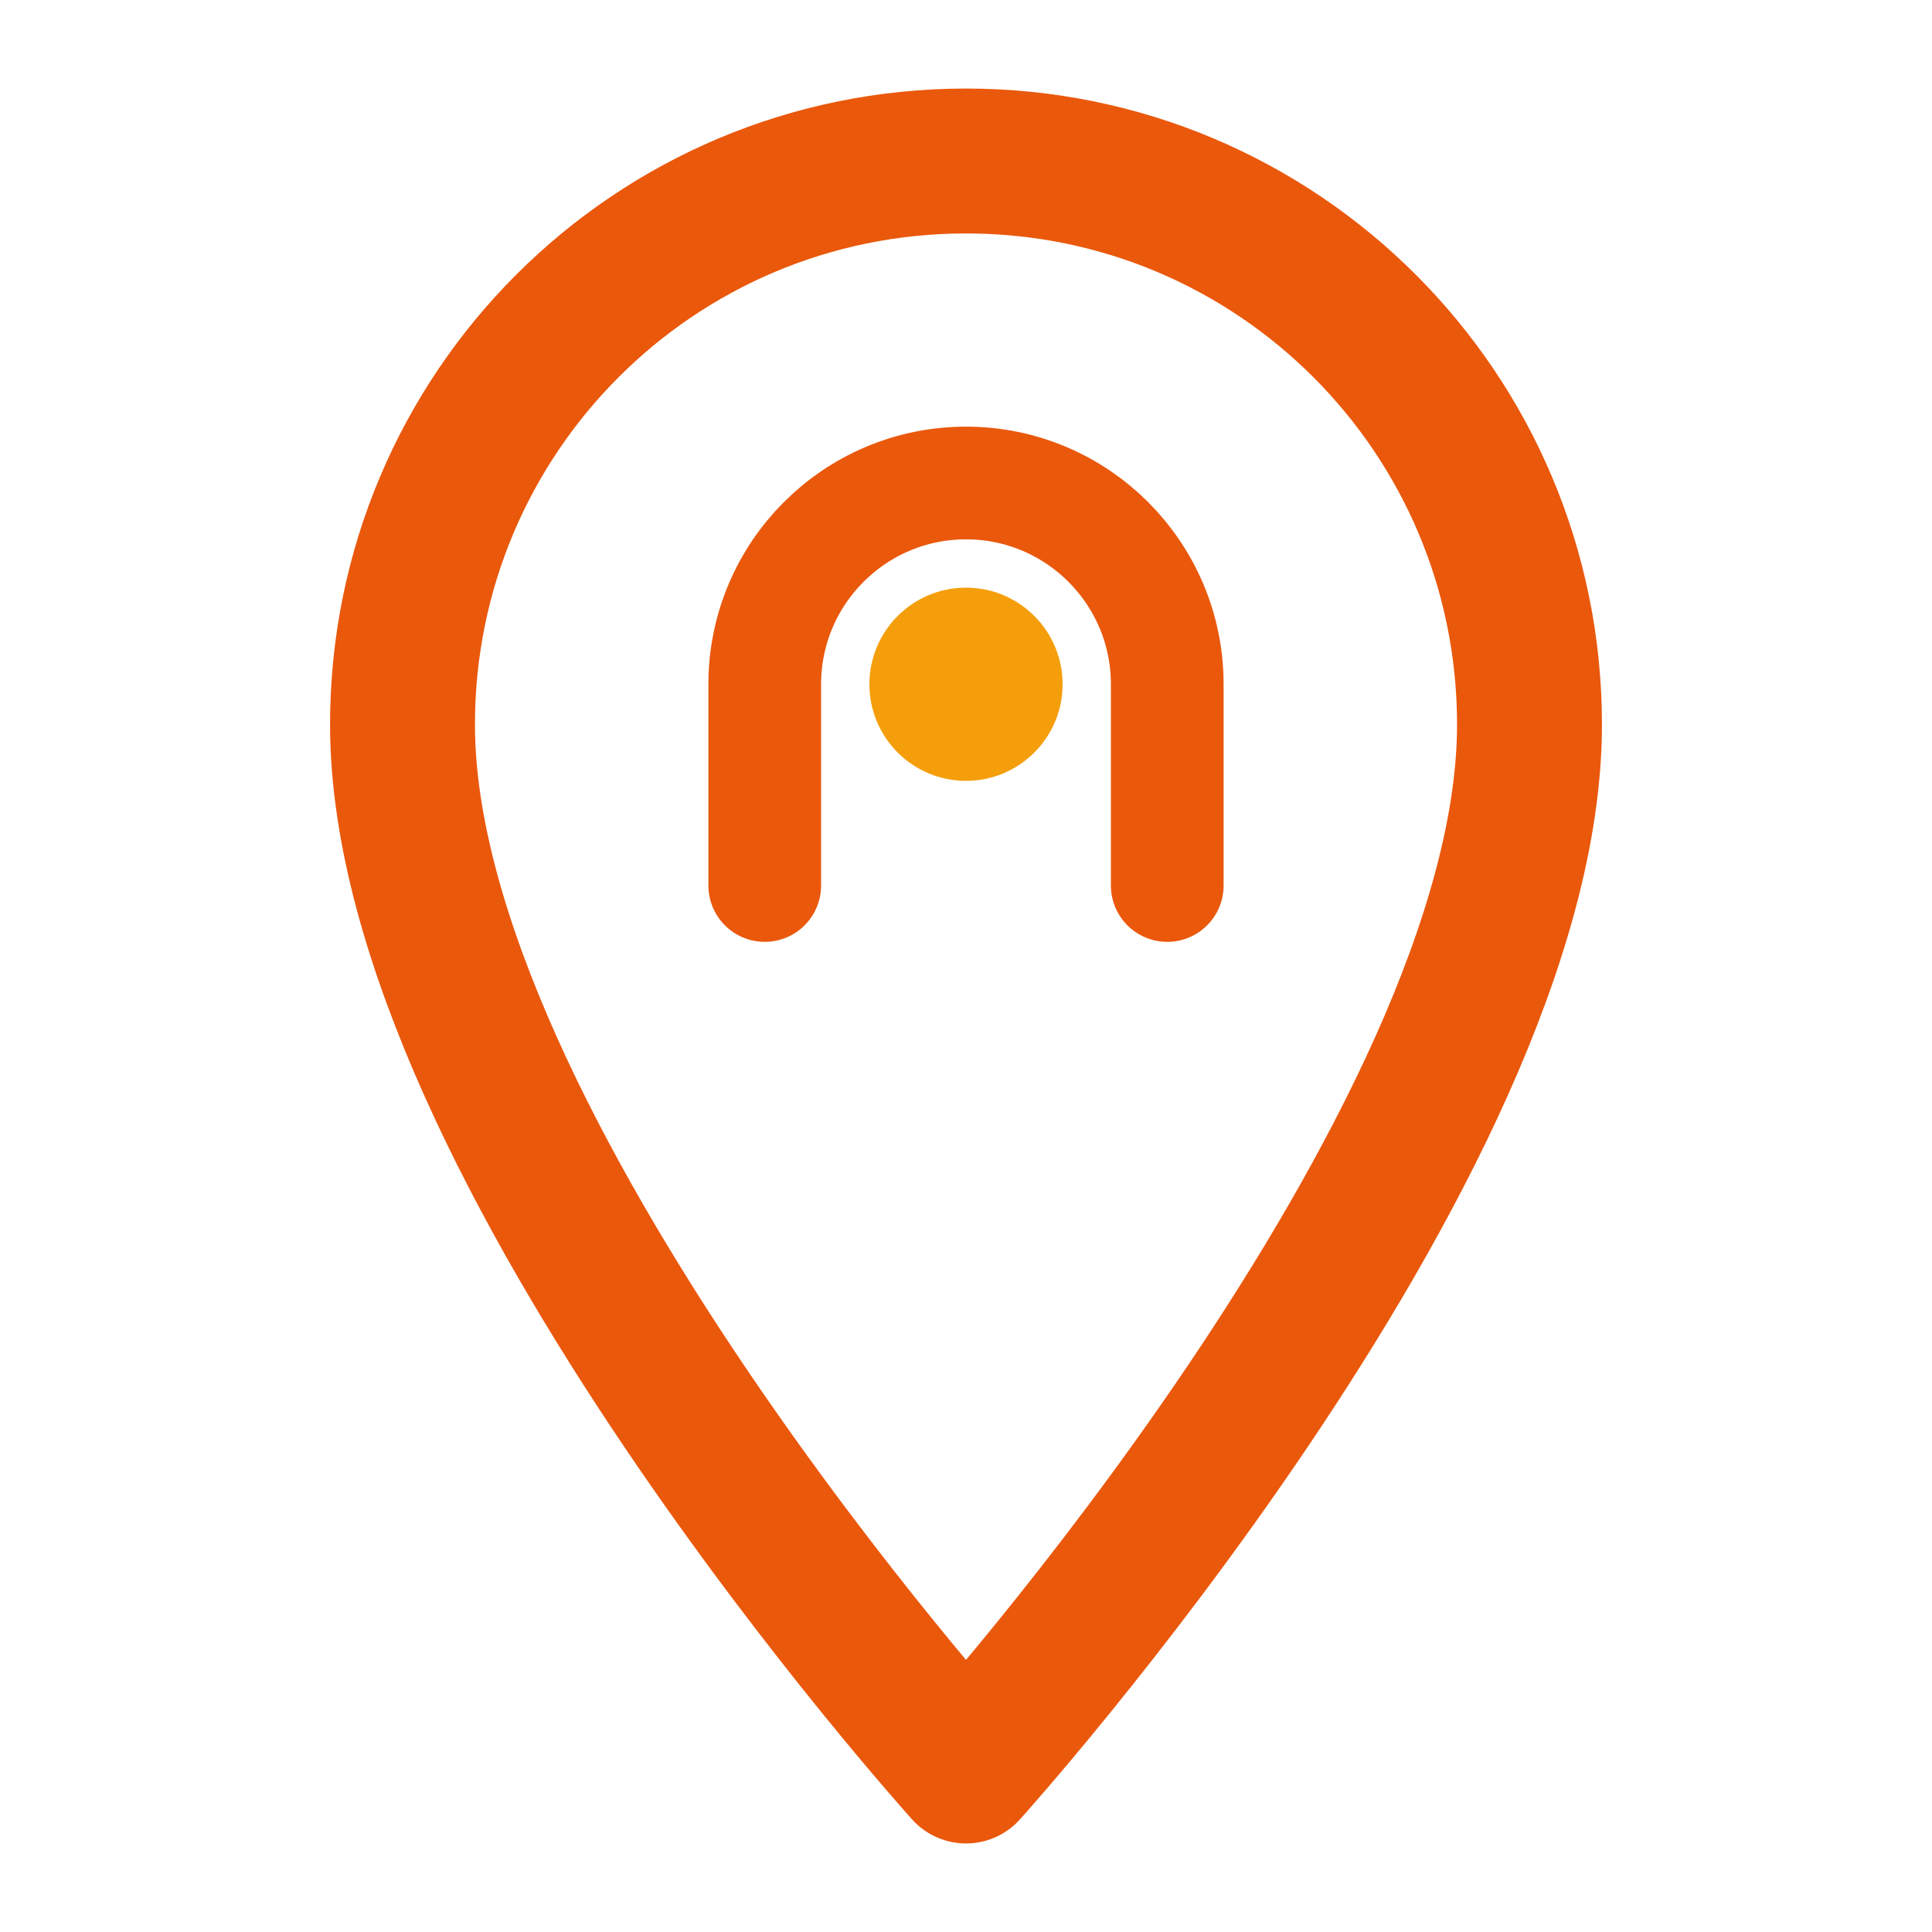
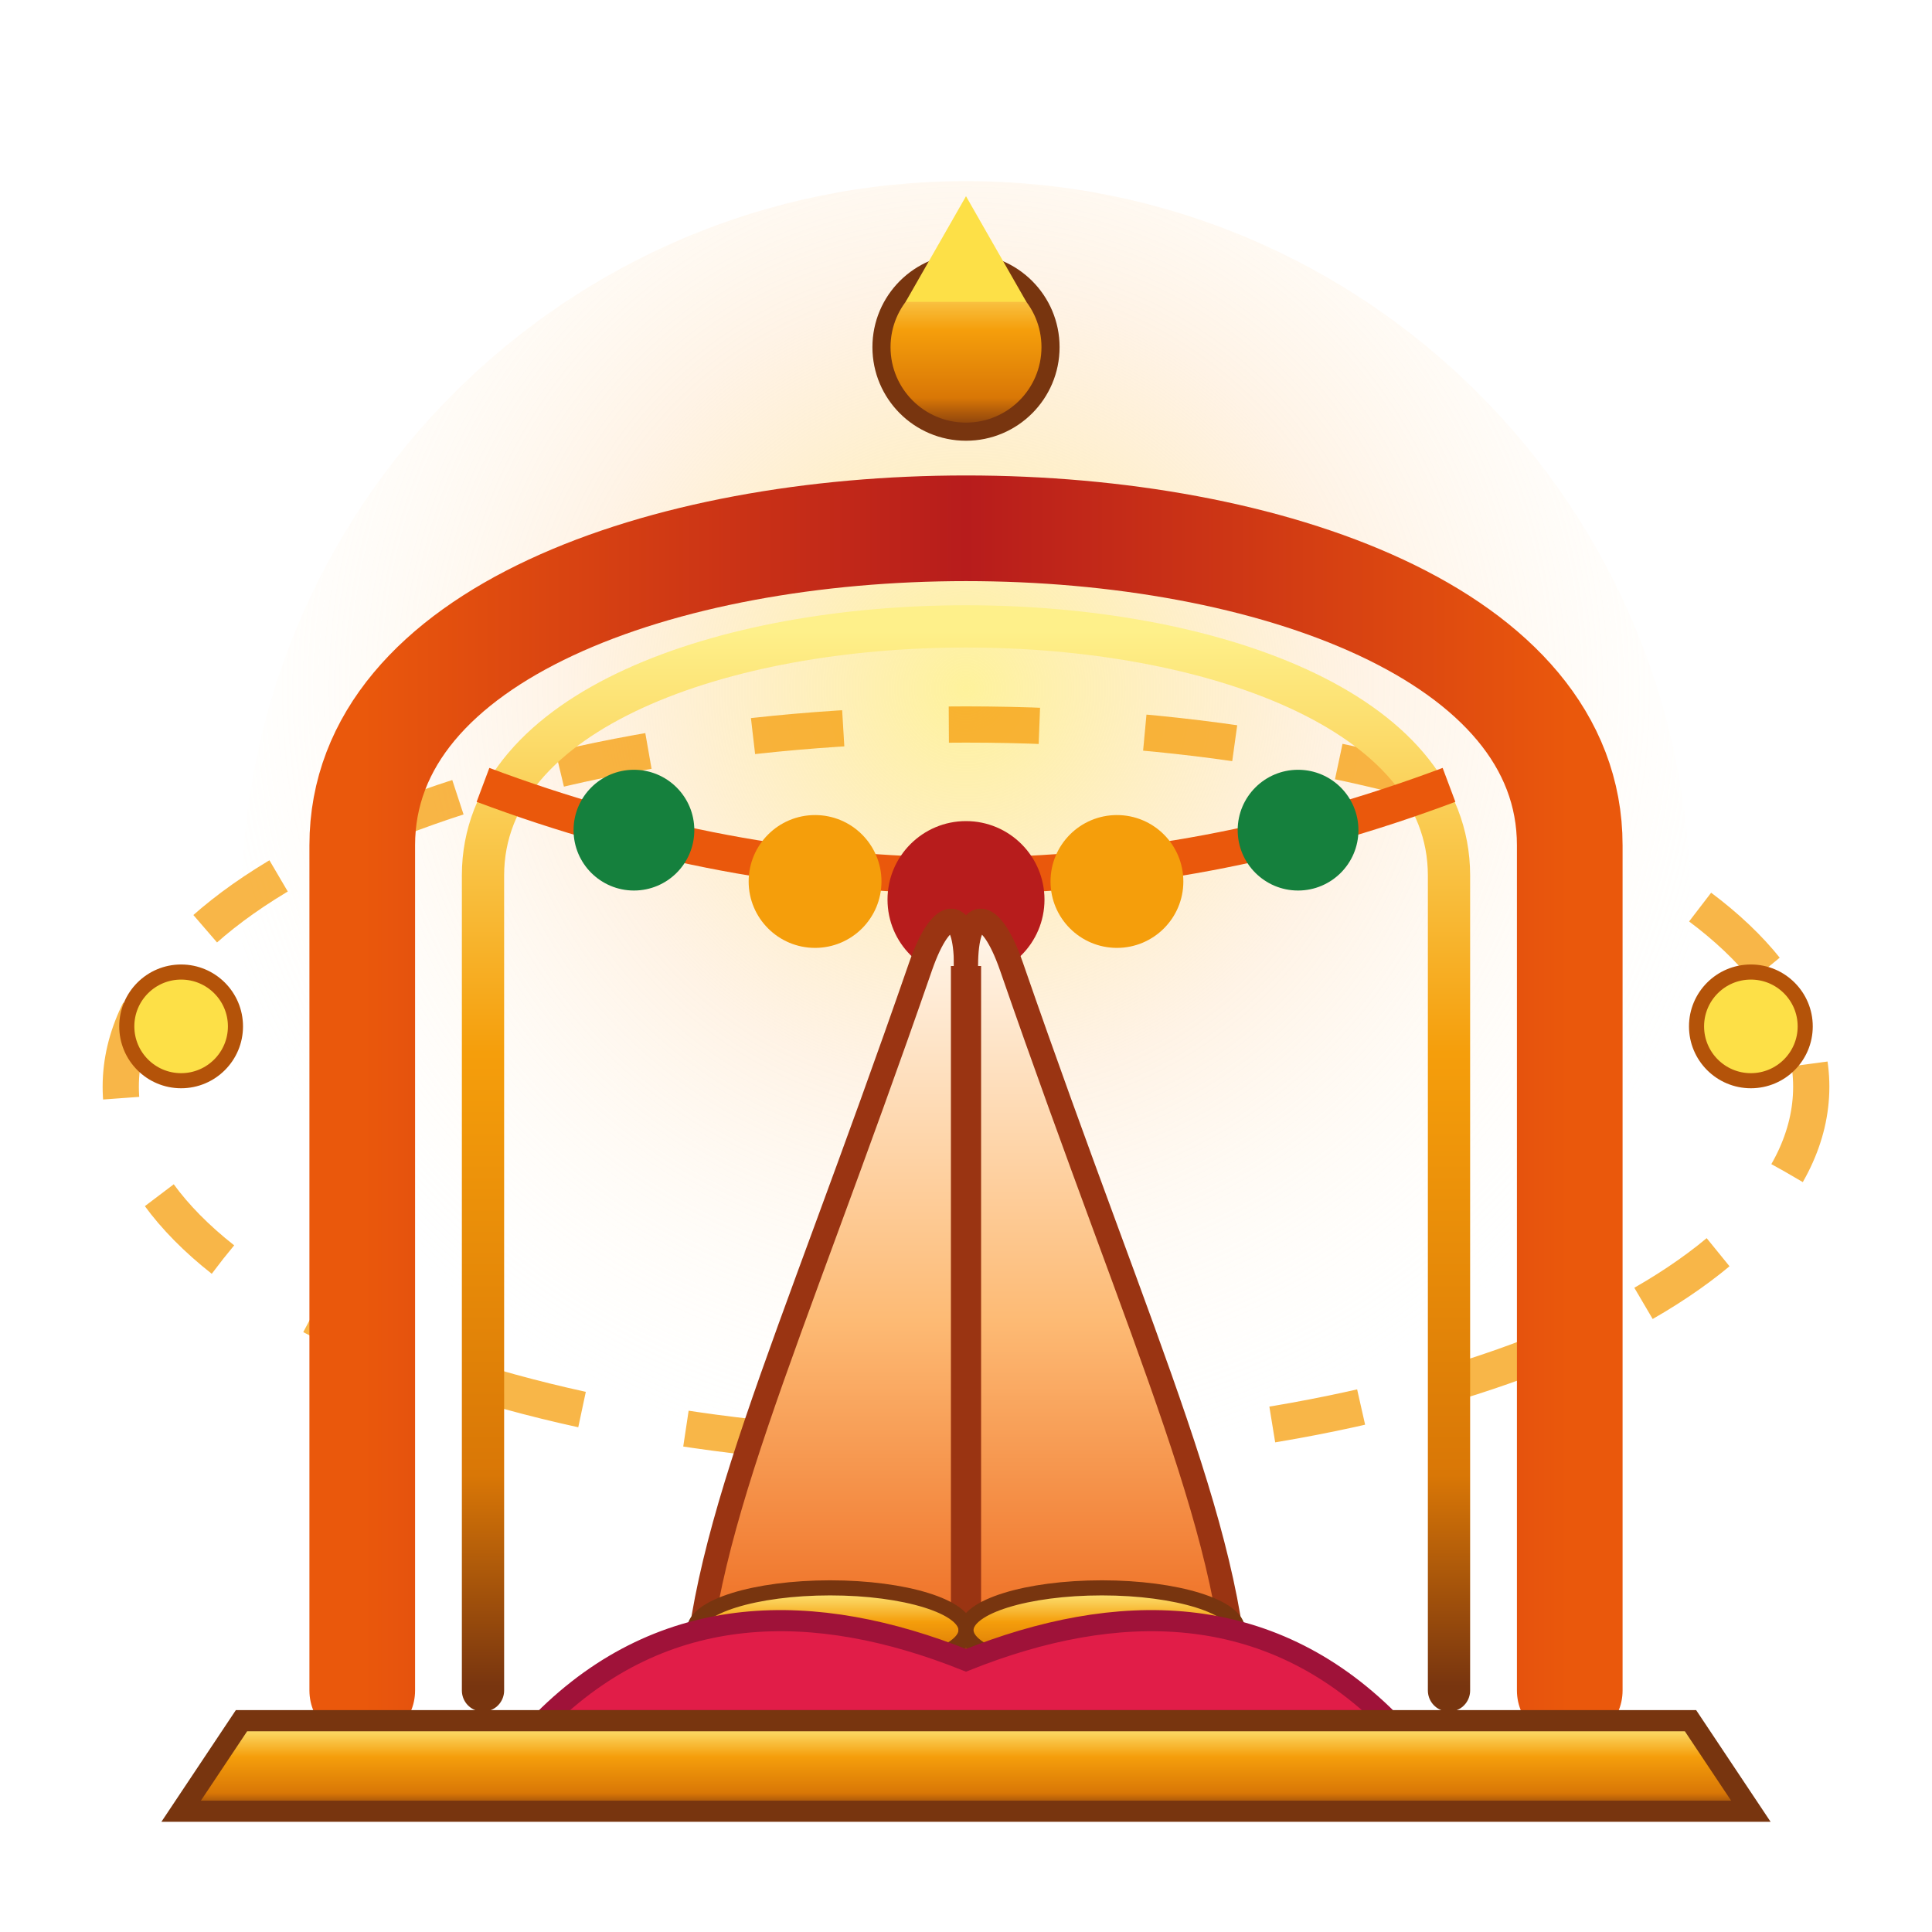
- <svg xmlns="http://www.w3.org/2000/svg" viewBox="0 0 24 24" width="24" height="24" fill="none" stroke="#ea580c" stroke-width="1.8" stroke-linecap="round" stroke-linejoin="round" role="img" aria-label="Connect">
-   <path d="M12 2C8.13 2 5 5.13 5 9C5 14.25 12 22 12 22C12 22 19 14.25 19 9C19 5.13 15.87 2 12 2Z" />
-   <path d="M9.5 11V8.5C9.5 7.12 10.62 6 12 6C13.38 6 14.5 7.12 14.5 8.5V11" stroke-width="1.4" />
-   <circle cx="12" cy="8.5" r="1.2" fill="#f59e0b" stroke="none" />
+ <svg xmlns="http://www.w3.org/2000/svg" viewBox="0 0 64 64" width="64" height="64" role="img" aria-label="Connect Temple Gateway &amp; Welcoming Pranam">
+   <defs>
+     <radialGradient id="con_aura" cx="50%" cy="35%" r="55%">
+       <stop offset="0%" stop-color="#FEF08A" stop-opacity="0.85" />
+       <stop offset="50%" stop-color="#FED7AA" stop-opacity="0.3" />
+       <stop offset="100%" stop-color="#FFFBEB" stop-opacity="0" />
+     </radialGradient>
+     <linearGradient id="con_gold" x1="0%" y1="0%" x2="0%" y2="100%">
+       <stop offset="0%" stop-color="#FEF08A" />
+       <stop offset="40%" stop-color="#F59E0B" />
+       <stop offset="80%" stop-color="#D97706" />
+       <stop offset="100%" stop-color="#78350F" />
+     </linearGradient>
+     <linearGradient id="con_arch" x1="0%" y1="0%" x2="100%" y2="0%">
+       <stop offset="0%" stop-color="#EA580C" />
+       <stop offset="50%" stop-color="#B71C1C" />
+       <stop offset="100%" stop-color="#EA580C" />
+     </linearGradient>
+     <linearGradient id="con_hands" x1="0%" y1="0%" x2="0%" y2="100%">
+       <stop offset="0%" stop-color="#FFF7ED" />
+       <stop offset="50%" stop-color="#FDBA74" />
+       <stop offset="100%" stop-color="#EA580C" />
+     </linearGradient>
+   </defs>
+   <circle cx="32" cy="30" r="24" fill="url(#con_aura)" />
+   <ellipse cx="32" cy="36" rx="28" ry="12" fill="none" stroke="#F59E0B" stroke-width="1.2" stroke-dasharray="3 3.5" opacity="0.75" />
+   <circle cx="6" cy="34" r="1.8" fill="#FDE047" stroke="#B45309" stroke-width="0.5" />
+   <circle cx="58" cy="34" r="1.8" fill="#FDE047" stroke="#B45309" stroke-width="0.5" />
+   <path d="M 12 56 V 28 C 12 14 52 14 52 28 V 56" fill="none" stroke="url(#con_arch)" stroke-width="3.5" stroke-linecap="round" />
+   <path d="M 16 56 V 29 C 16 18 48 18 48 29 V 56" fill="none" stroke="url(#con_gold)" stroke-width="1.4" stroke-linecap="round" />
+   <circle cx="32" cy="11.5" r="2.8" fill="url(#con_gold)" stroke="#78350F" stroke-width="0.6" />
+   <path d="M 32 6.5 L 34 10 L 30 10 Z" fill="#FDE047" />
+   <path d="M 16 26 Q 32 32 48 26" fill="none" stroke="#EA580C" stroke-width="1.2" />
+   <circle cx="21" cy="27.5" r="2" fill="#15803D" />
+   <circle cx="27" cy="29.2" r="2.2" fill="#F59E0B" />
+   <circle cx="32" cy="29.8" r="2.6" fill="#B71C1C" />
+   <circle cx="37" cy="29.2" r="2.2" fill="#F59E0B" />
+   <circle cx="43" cy="27.5" r="2" fill="#15803D" />
+   <g transform="translate(32, 42)">
+     <path d="M -9 15 C -9 9 -6 3 -1.5 -10 C -0.8 -12 0 -12 0 -10 C 0 3 0 9 0 15 Z" fill="url(#con_hands)" stroke="#9A3412" stroke-width="0.8" stroke-linejoin="round" />
+     <path d="M 9 15 C 9 9 6 3 1.5 -10 C 0.8 -12 0 -12 0 -10 C 0 3 0 9 0 15 Z" fill="url(#con_hands)" stroke="#9A3412" stroke-width="0.8" stroke-linejoin="round" />
+     <line x1="0" y1="-10" x2="0" y2="15" stroke="#9A3412" stroke-width="1" />
+     <ellipse cx="-4.5" cy="12" rx="4.5" ry="1.4" fill="url(#con_gold)" stroke="#78350F" stroke-width="0.5" />
+     <ellipse cx="4.5" cy="12" rx="4.5" ry="1.4" fill="url(#con_gold)" stroke="#78350F" stroke-width="0.5" />
+   </g>
+   <path d="M 18 57 C 22 53 27 53 32 55 C 37 53 42 53 46 57 Z" fill="#E11D48" stroke="#9F1239" stroke-width="0.7" />
+   <path d="M 8 57 L 56 57 L 58 60 L 6 60 Z" fill="url(#con_gold)" stroke="#78350F" stroke-width="0.7" />
</svg>
